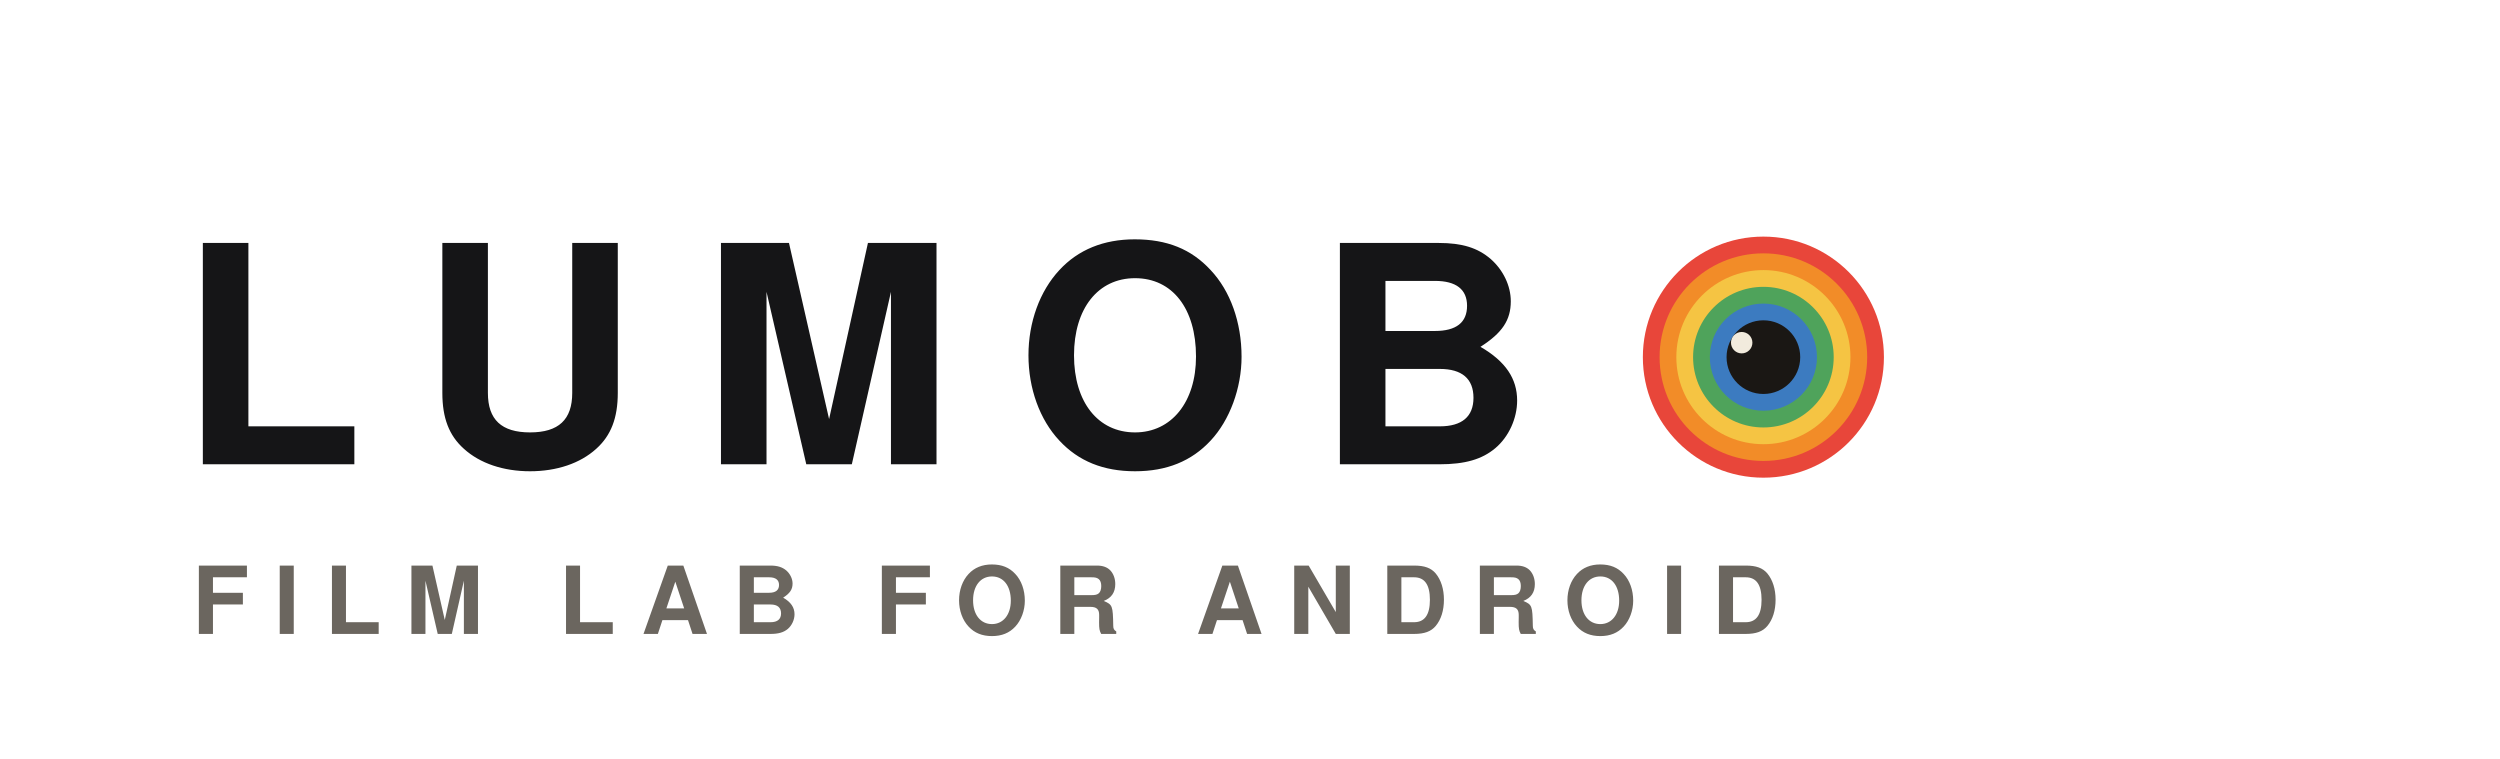
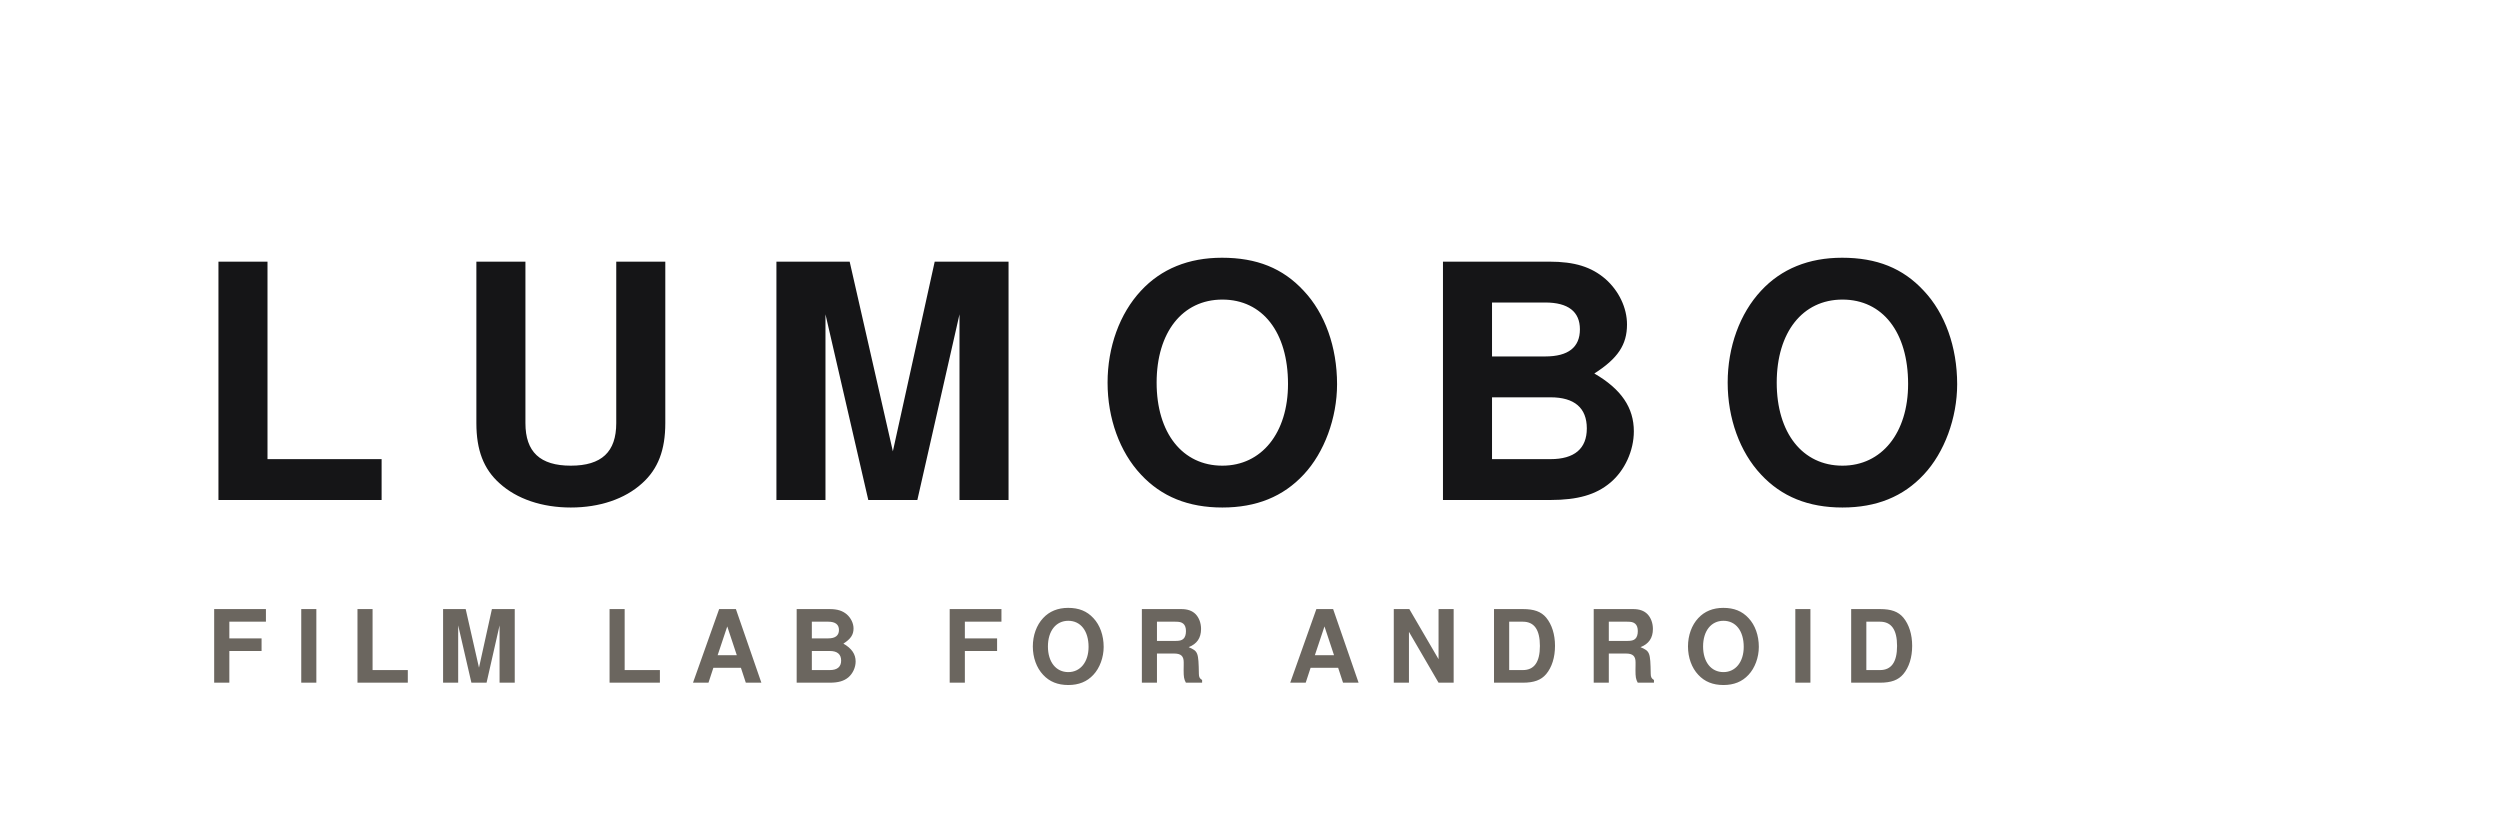
- <svg xmlns="http://www.w3.org/2000/svg" width="560" height="170" viewBox="0 0 560 170">
-   <text x="40" y="104" font-family="'Helvetica Neue', Helvetica, Arial, sans-serif" font-size="68" font-weight="900" letter-spacing="14" fill="#151517">LUMOB</text>
-   <circle cx="395" cy="80" r="27.00" fill="#E8463A" />
-   <circle cx="395" cy="80" r="23.25" fill="#F28C28" />
-   <circle cx="395" cy="80" r="19.50" fill="#F5C443" />
-   <circle cx="395" cy="80" r="15.75" fill="#4FA35B" />
-   <circle cx="395" cy="80" r="12.00" fill="#3C7BC0" />
-   <circle cx="395" cy="80" r="8.25" fill="#1A1714" />
-   <circle cx="390.14" cy="76.76" r="2.40" fill="#F2EBDD" />
+ <svg xmlns="http://www.w3.org/2000/svg" width="520" height="170" viewBox="0 0 520 170">
+   <text x="40" y="104" font-family="'Helvetica Neue', Helvetica, Arial, sans-serif" font-size="68" font-weight="900" letter-spacing="14" fill="#151517">LUMOBO</text>
  <text x="43" y="142" font-family="'Helvetica Neue', Helvetica, Arial, sans-serif" font-size="21" font-weight="600" letter-spacing="5.5" fill="#6B665F">FILM LAB FOR ANDROID</text>
</svg>
